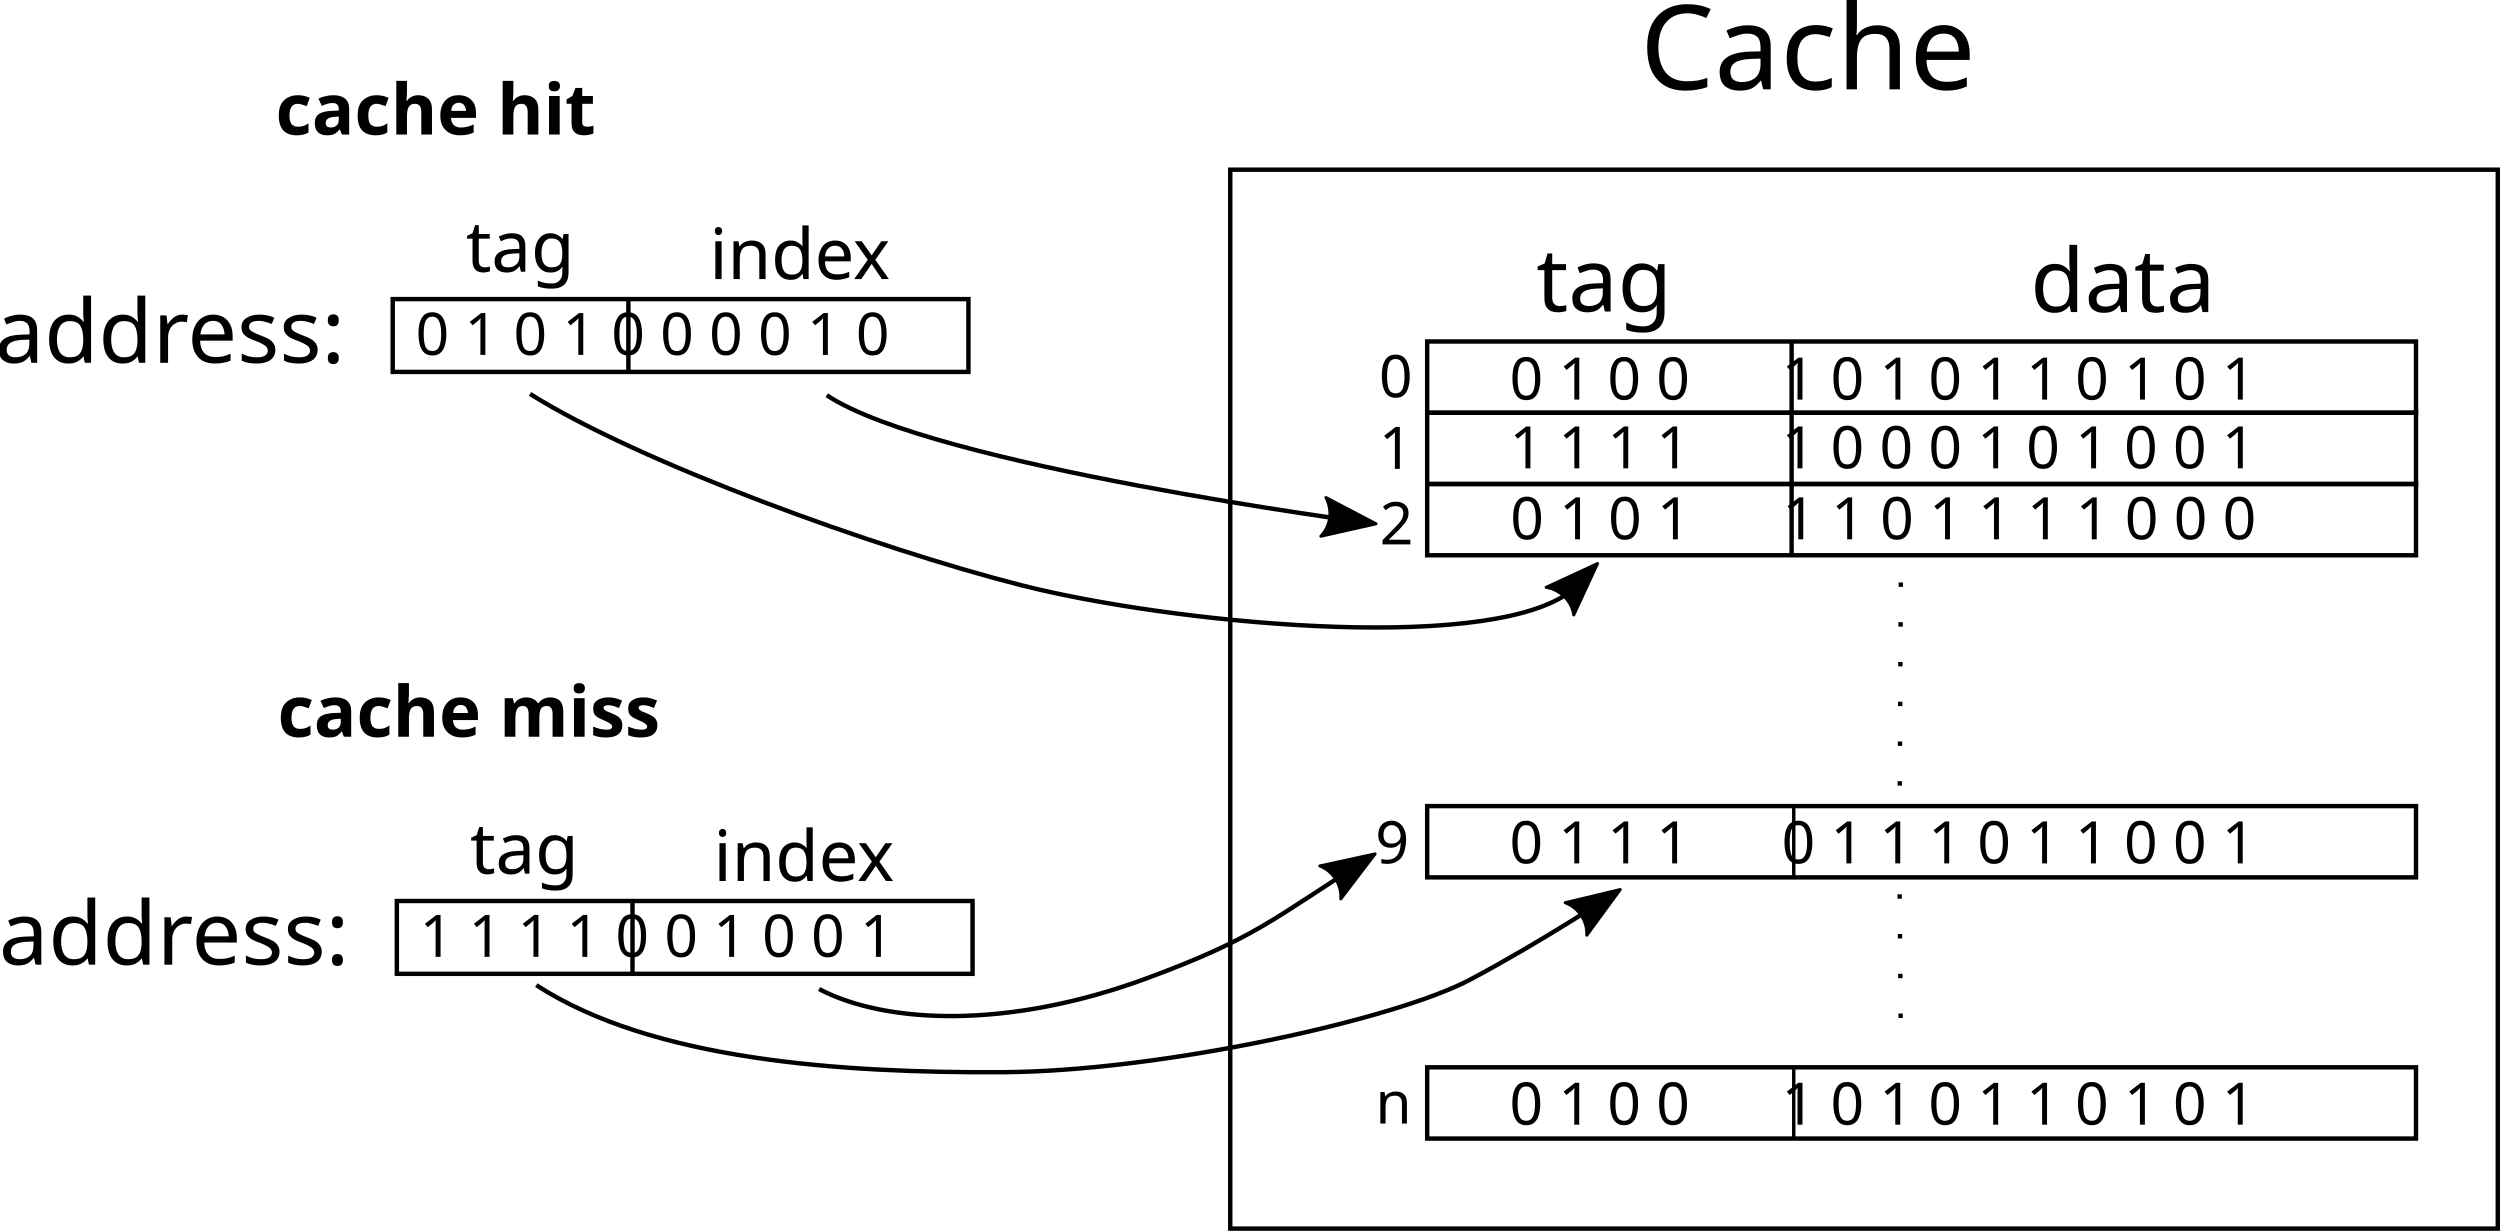
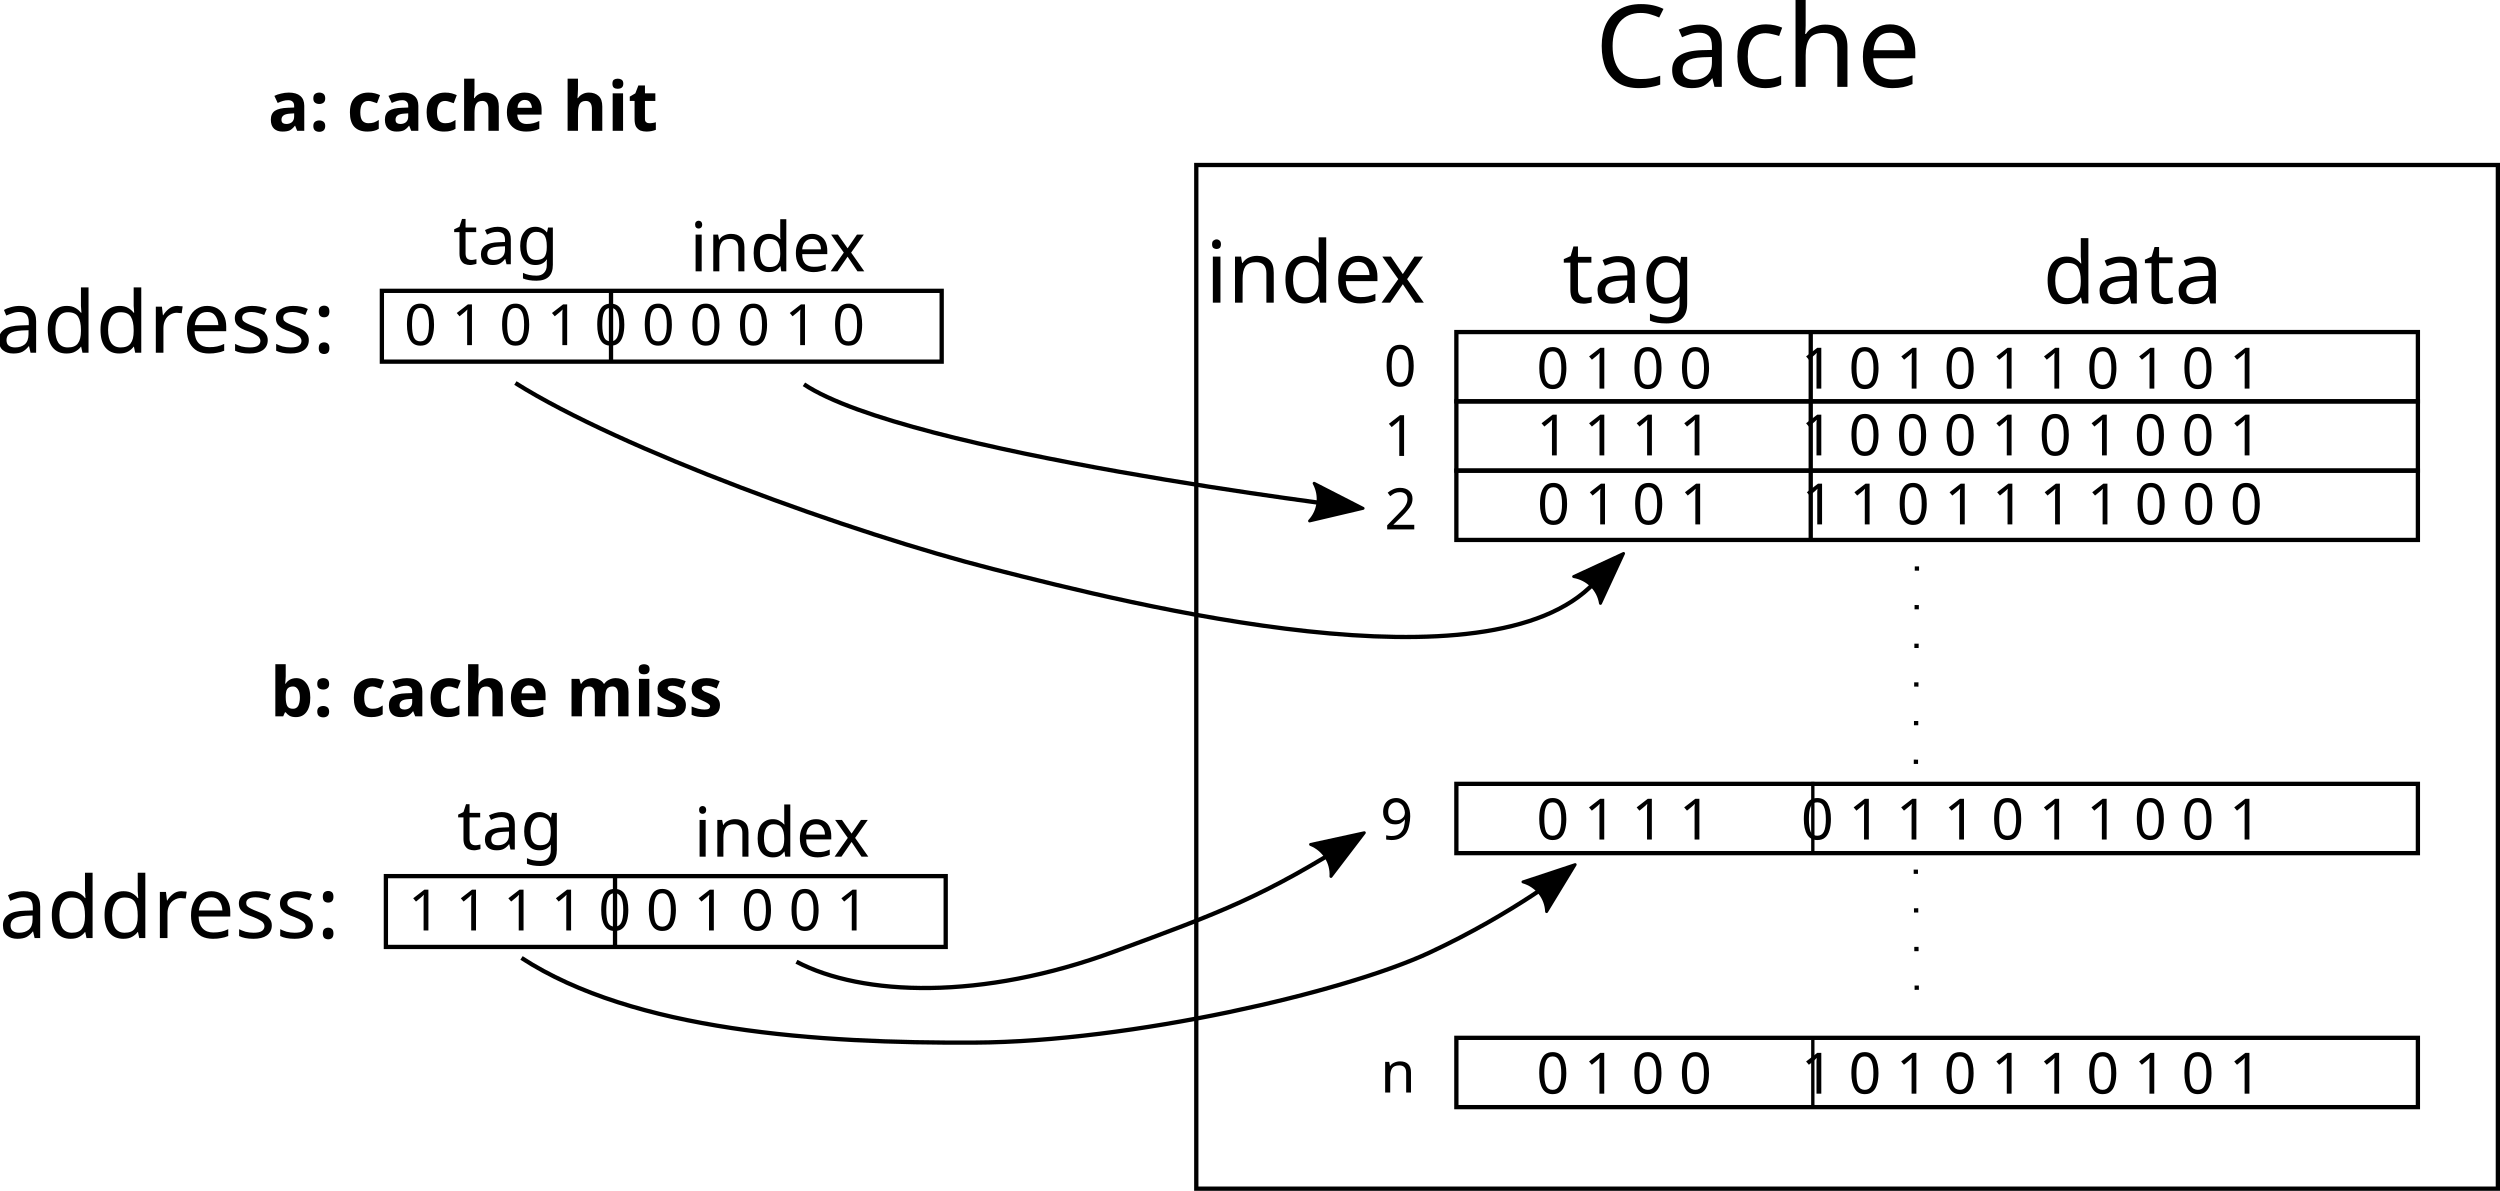
- <svg xmlns="http://www.w3.org/2000/svg" width="150.01mm" height="73.854mm" viewBox="0 0 150.01 73.854" version="1.1" id="svg8">
+ <svg xmlns="http://www.w3.org/2000/svg" width="154.27mm" height="73.483mm" viewBox="0 0 154.27 73.483" version="1.1" id="svg8">
  <defs id="defs2">
    <marker orient="auto" refY="0" refX="0" id="marker7310" style="overflow:visible">
      <path id="path7308" style="fill:#000000;fill-opacity:1;fill-rule:evenodd;stroke:#000000;stroke-width:0.625;stroke-linejoin:round;stroke-opacity:1" d="M 8.719,4.034 -2.207,0.016 8.719,-4.002 c -1.745,2.372 -1.735,5.617 -6e-7,8.035 z" transform="matrix(-1.1,0,0,-1.1,-1.1,0)" />
    </marker>
    <marker style="overflow:visible" id="marker7256" refX="0" refY="0" orient="auto">
      <path transform="matrix(-1.1,0,0,-1.1,-1.1,0)" d="M 8.719,4.034 -2.207,0.016 8.719,-4.002 c -1.745,2.372 -1.735,5.617 -6e-7,8.035 z" style="fill:#000000;fill-opacity:1;fill-rule:evenodd;stroke:#000000;stroke-width:0.625;stroke-linejoin:round;stroke-opacity:1" id="path7254" />
    </marker>
    <marker orient="auto" refY="0" refX="0" id="marker4638" style="overflow:visible">
      <path id="path4636" style="fill:#000000;fill-opacity:1;fill-rule:evenodd;stroke:#000000;stroke-width:0.625;stroke-linejoin:round;stroke-opacity:1" d="M 8.719,4.034 -2.207,0.016 8.719,-4.002 c -1.745,2.372 -1.735,5.617 -6e-7,8.035 z" transform="matrix(-1.1,0,0,-1.1,-1.1,0)" />
    </marker>
    <marker style="overflow:visible" id="marker4590" refX="0" refY="0" orient="auto">
      <path transform="matrix(-1.1,0,0,-1.1,-1.1,0)" d="M 8.719,4.034 -2.207,0.016 8.719,-4.002 c -1.745,2.372 -1.735,5.617 -6e-7,8.035 z" style="fill:#000000;fill-opacity:1;fill-rule:evenodd;stroke:#000000;stroke-width:0.625;stroke-linejoin:round;stroke-opacity:1" id="path4588" />
    </marker>
    <marker style="overflow:visible" id="marker10211" refX="0" refY="0" orient="auto">
      <path transform="matrix(-1.1,0,0,-1.1,-1.1,0)" d="M 8.719,4.034 -2.207,0.016 8.719,-4.002 c -1.745,2.372 -1.735,5.617 -6e-7,8.035 z" style="fill:#000000;fill-opacity:1;fill-rule:evenodd;stroke:#000000;stroke-width:0.625;stroke-linejoin:round;stroke-opacity:1" id="path10209" />
    </marker>
    <marker orient="auto" refY="0" refX="0" id="Arrow2Lend" style="overflow:visible">
      <path id="path4879" style="fill:#000000;fill-opacity:1;fill-rule:evenodd;stroke:#000000;stroke-width:0.625;stroke-linejoin:round;stroke-opacity:1" d="M 8.719,4.034 -2.207,0.016 8.719,-4.002 c -1.745,2.372 -1.735,5.617 -6e-7,8.035 z" transform="matrix(-1.1,0,0,-1.1,-1.1,0)" />
    </marker>
  </defs>
  <g id="layer1" transform="translate(8.662443,-186.9744)">
-     <rect id="rect3680" width="76.057" height="63.54" x="65.158" y="197.156" style="fill:none;stroke:#000000;stroke-width:0.265;stroke-opacity:1" />
-     <rect style="fill:none;stroke:#000000;stroke-width:0.265;stroke-opacity:1" id="rect4487" width="59.334" height="4.276" x="76.974" y="207.465" />
-     <rect style="fill:none;stroke:#000000;stroke-width:0.265;stroke-opacity:1" id="rect4487-3" width="59.334" height="4.276" x="76.974" y="211.741" />
-     <rect style="fill:none;stroke:#000000;stroke-width:0.265;stroke-opacity:1" id="rect4487-6" width="59.334" height="4.276" x="76.974" y="216.017" />
-     <rect style="fill:none;stroke:#000000;stroke-width:0.265;stroke-opacity:1" id="rect4487-7" width="59.334" height="4.276" x="76.974" y="235.344" />
-     <rect style="fill:none;stroke:#000000;stroke-width:0.265;stroke-opacity:1" id="rect4487-7-5" width="59.334" height="4.276" x="76.974" y="251.017" />
-     <path style="fill:none;stroke:#000000;stroke-width:0.265px;stroke-linecap:butt;stroke-linejoin:miter;stroke-opacity:1" d="m 98.841,207.42 v 12.946" id="path4550" />
-     <text xml:space="preserve" style="font-style:normal;font-weight:normal;font-size:5.292px;line-height:1.25;font-family:sans-serif;letter-spacing:0px;word-spacing:0px;fill:#000000;fill-opacity:1;stroke:none;stroke-width:0.265" x="83.525" y="205.668" id="text4554">
-       <tspan id="tspan4552" x="83.525" y="205.668" style="font-size:5.292px;stroke-width:0.265">tag</tspan>
+     <rect id="rect3680" width="80.318" height="63.169" x="65.158" y="197.156" style="fill:none;stroke:#000000;stroke-width:0.265;stroke-opacity:1" />
+     <rect style="fill:none;stroke:#000000;stroke-width:0.265;stroke-opacity:1" id="rect4487" width="59.334" height="4.276" x="81.207" y="207.465" />
+     <rect style="fill:none;stroke:#000000;stroke-width:0.265;stroke-opacity:1" id="rect4487-3" width="59.334" height="4.276" x="81.207" y="211.741" />
+     <rect style="fill:none;stroke:#000000;stroke-width:0.265;stroke-opacity:1" id="rect4487-6" width="59.334" height="4.276" x="81.207" y="216.017" />
+     <rect style="fill:none;stroke:#000000;stroke-width:0.265;stroke-opacity:1" id="rect4487-7" width="59.334" height="4.276" x="81.207" y="235.344" />
+     <rect style="fill:none;stroke:#000000;stroke-width:0.265;stroke-opacity:1" id="rect4487-7-5" width="59.334" height="4.276" x="81.207" y="251.017" />
+     <path style="fill:none;stroke:#000000;stroke-width:0.265px;stroke-linecap:butt;stroke-linejoin:miter;stroke-opacity:1" d="m 103.074,207.42 v 12.946" id="path4550" />
+     <text xml:space="preserve" style="font-style:normal;font-weight:normal;font-size:5.292px;line-height:1.25;font-family:sans-serif;letter-spacing:0px;word-spacing:0px;fill:#000000;fill-opacity:1;stroke:none;stroke-width:0.265" x="87.758" y="205.668" id="text4554">
+       <tspan id="tspan4552" x="87.758" y="205.668" style="font-size:5.292px;stroke-width:0.265">tag</tspan>
    </text>
-     <text xml:space="preserve" style="font-style:normal;font-weight:normal;font-size:10.583px;line-height:1.25;font-family:sans-serif;letter-spacing:0px;word-spacing:0px;fill:#000000;fill-opacity:1;stroke:none;stroke-width:0.265" x="113.163" y="205.7" id="text4558">
-       <tspan id="tspan4556" x="113.163" y="205.7" style="font-size:5.292px;stroke-width:0.265">data</tspan>
+     <text xml:space="preserve" style="font-style:normal;font-weight:normal;font-size:10.583px;line-height:1.25;font-family:sans-serif;letter-spacing:0px;word-spacing:0px;fill:#000000;fill-opacity:1;stroke:none;stroke-width:0.265" x="117.396" y="205.7" id="text4558">
+       <tspan id="tspan4556" x="117.396" y="205.7" style="font-size:5.292px;stroke-width:0.265">data</tspan>
    </text>
-     <path style="fill:none;stroke:#000000;stroke-width:0.265;stroke-linecap:butt;stroke-linejoin:miter;stroke-miterlimit:4;stroke-dasharray:0.265, 2.12;stroke-dashoffset:0;stroke-opacity:1" d="m 105.394,221.925 -0.069,13.401" id="path4570" />
-     <path style="fill:none;stroke:#000000;stroke-width:0.265;stroke-linecap:butt;stroke-linejoin:miter;stroke-miterlimit:4;stroke-dasharray:0.265, 2.12;stroke-dashoffset:0;stroke-opacity:1" d="m 105.325,240.635 0.069,8.721" id="path4570-6" />
-     <text xml:space="preserve" style="font-style:normal;font-weight:normal;font-size:10.583px;line-height:1.25;font-family:sans-serif;letter-spacing:0px;word-spacing:0px;fill:#000000;fill-opacity:1;stroke:none;stroke-width:0.265" x="74.083" y="210.812" id="text4591">
-       <tspan id="tspan4589" x="74.083" y="210.812" style="font-size:3.528px;stroke-width:0.265">0</tspan>
+     <path style="fill:none;stroke:#000000;stroke-width:0.265;stroke-linecap:butt;stroke-linejoin:miter;stroke-miterlimit:4;stroke-dasharray:0.265, 2.12;stroke-dashoffset:0;stroke-opacity:1" d="m 109.627,221.925 -0.069,13.401" id="path4570" />
+     <path style="fill:none;stroke:#000000;stroke-width:0.265;stroke-linecap:butt;stroke-linejoin:miter;stroke-miterlimit:4;stroke-dasharray:0.265, 2.12;stroke-dashoffset:0;stroke-opacity:1" d="m 109.558,240.635 0.069,8.721" id="path4570-6" />
+     <text xml:space="preserve" style="font-style:normal;font-weight:normal;font-size:10.583px;line-height:1.25;font-family:sans-serif;letter-spacing:0px;word-spacing:0px;fill:#000000;fill-opacity:1;stroke:none;stroke-width:0.265" x="76.729" y="210.812" id="text4591">
+       <tspan id="tspan4589" x="76.729" y="210.812" style="font-size:3.528px;stroke-width:0.265">0</tspan>
    </text>
-     <text xml:space="preserve" style="font-style:normal;font-weight:normal;font-size:10.583px;line-height:1.25;font-family:sans-serif;letter-spacing:0px;word-spacing:0px;fill:#000000;fill-opacity:1;stroke:none;stroke-width:0.265" x="74.083" y="215.111" id="text4595">
-       <tspan id="tspan4593" x="74.083" y="215.111" style="font-size:3.528px;stroke-width:0.265">1</tspan>
+     <text xml:space="preserve" style="font-style:normal;font-weight:normal;font-size:10.583px;line-height:1.25;font-family:sans-serif;letter-spacing:0px;word-spacing:0px;fill:#000000;fill-opacity:1;stroke:none;stroke-width:0.265" x="76.729" y="215.111" id="text4595">
+       <tspan id="tspan4593" x="76.729" y="215.111" style="font-size:3.528px;stroke-width:0.265">1</tspan>
    </text>
-     <text xml:space="preserve" style="font-style:normal;font-weight:normal;font-size:10.583px;line-height:1.25;font-family:sans-serif;letter-spacing:0px;word-spacing:0px;fill:#000000;fill-opacity:1;stroke:none;stroke-width:0.265" x="74.121" y="219.638" id="text4595-2">
-       <tspan id="tspan4593-9" x="74.121" y="219.638" style="font-size:3.528px;stroke-width:0.265">2</tspan>
+     <text xml:space="preserve" style="font-style:normal;font-weight:normal;font-size:10.583px;line-height:1.25;font-family:sans-serif;letter-spacing:0px;word-spacing:0px;fill:#000000;fill-opacity:1;stroke:none;stroke-width:0.265" x="76.767" y="219.638" id="text4595-2">
+       <tspan id="tspan4593-9" x="76.767" y="219.638" style="font-size:3.528px;stroke-width:0.265">2</tspan>
    </text>
-     <text xml:space="preserve" style="font-style:normal;font-weight:normal;font-size:10.583px;line-height:1.25;font-family:sans-serif;letter-spacing:0px;word-spacing:0px;fill:#000000;fill-opacity:1;stroke:none;stroke-width:0.265" x="73.868" y="238.778" id="text4595-2-1">
-       <tspan id="tspan4593-9-2" x="73.868" y="238.778" style="font-size:3.528px;stroke-width:0.265">9</tspan>
+     <text xml:space="preserve" style="font-style:normal;font-weight:normal;font-size:10.583px;line-height:1.25;font-family:sans-serif;letter-spacing:0px;word-spacing:0px;fill:#000000;fill-opacity:1;stroke:none;stroke-width:0.265" x="76.514" y="238.778" id="text4595-2-1">
+       <tspan id="tspan4593-9-2" x="76.514" y="238.778" style="font-size:3.528px;stroke-width:0.265">9</tspan>
    </text>
-     <text xml:space="preserve" style="font-style:normal;font-weight:normal;font-size:10.583px;line-height:1.25;font-family:sans-serif;letter-spacing:0px;word-spacing:0px;fill:#000000;fill-opacity:1;stroke:none;stroke-width:0.265" x="73.868" y="254.388" id="text4595-2-1-7">
-       <tspan id="tspan4593-9-2-0" x="73.868" y="254.388" style="font-size:3.528px;stroke-width:0.265">n</tspan>
+     <text xml:space="preserve" style="font-style:normal;font-weight:normal;font-size:10.583px;line-height:1.25;font-family:sans-serif;letter-spacing:0px;word-spacing:0px;fill:#000000;fill-opacity:1;stroke:none;stroke-width:0.265" x="76.514" y="254.388" id="text4595-2-1-7">
+       <tspan id="tspan4593-9-2-0" x="76.514" y="254.388" style="font-size:3.528px;stroke-width:0.265">n</tspan>
    </text>
    <rect style="fill:none;stroke:#000000;stroke-width:0.265;stroke-opacity:1" id="rect4487-7-9" width="34.545" height="4.37" x="14.902" y="204.921" />
    <path style="fill:none;stroke:#000000;stroke-width:0.265px;stroke-linecap:butt;stroke-linejoin:miter;stroke-opacity:1" d="m 29.042,204.814 v 4.397" id="path4668" />
    <text xml:space="preserve" style="font-style:normal;font-weight:normal;font-size:7.056px;line-height:1.25;font-family:sans-serif;letter-spacing:0px;word-spacing:0px;fill:#000000;fill-opacity:1;stroke:none;stroke-width:0.265" x="-8.98" y="208.743" id="text4672">
      <tspan id="tspan4670" x="-8.98" y="208.743" style="font-size:5.292px;stroke-width:0.265">address:</tspan>
    </text>
    <text xml:space="preserve" style="font-style:normal;font-weight:normal;font-size:10.583px;line-height:1.25;font-family:sans-serif;letter-spacing:0px;word-spacing:0px;fill:#000000;fill-opacity:1;stroke:none;stroke-width:0.265" x="33.901" y="203.721" id="text4676">
      <tspan id="tspan4674" x="33.901" y="203.721" style="font-size:4.233px;stroke-width:0.265">index</tspan>
    </text>
    <text xml:space="preserve" style="font-style:normal;font-weight:normal;font-size:10.583px;line-height:1.25;font-family:sans-serif;letter-spacing:0px;word-spacing:0px;fill:#000000;fill-opacity:1;stroke:none;stroke-width:0.265" x="19.299" y="203.285" id="text4680">
      <tspan id="tspan4678" x="19.299" y="203.285" style="font-size:4.233px;stroke-width:0.265">tag</tspan>
    </text>
    <text xml:space="preserve" style="font-style:normal;font-weight:normal;font-size:10.583px;line-height:1.25;font-family:sans-serif;letter-spacing:0px;word-spacing:0px;fill:#000000;fill-opacity:1;stroke:none;stroke-width:0.265" x="16.277" y="208.275" id="text4686">
      <tspan id="tspan4684" x="16.277" y="208.275" style="font-size:3.528px;stroke-width:0.265">0 1 0 1 0 0 0 0 1 0 </tspan>
    </text>
-     <path style="fill:none;stroke:#000000;stroke-width:0.206px;stroke-linecap:butt;stroke-linejoin:miter;stroke-opacity:1" d="m 98.97,239.723 v -4.503" id="path4550-3" />
-     <path style="fill:none;stroke:#000000;stroke-width:0.206px;stroke-linecap:butt;stroke-linejoin:miter;stroke-opacity:1" d="m 98.97,255.325 10e-7,-4.199" id="path4550-3-6" />
+     <path style="fill:none;stroke:#000000;stroke-width:0.206px;stroke-linecap:butt;stroke-linejoin:miter;stroke-opacity:1" d="m 103.203,239.723 v -4.503" id="path4550-3" />
+     <path style="fill:none;stroke:#000000;stroke-width:0.206px;stroke-linecap:butt;stroke-linejoin:miter;stroke-opacity:1" d="m 103.203,255.325 v -4.199" id="path4550-3-6" />
    <text xml:space="preserve" style="font-style:normal;font-weight:normal;font-size:7.056px;line-height:1.25;font-family:sans-serif;letter-spacing:0px;word-spacing:0px;fill:#000000;fill-opacity:1;stroke:none;stroke-width:0.265" x="89.739" y="192.335" id="text4672-0">
      <tspan id="tspan4670-6" x="89.739" y="192.335" style="font-size:7.056px;stroke-width:0.265">Cache</tspan>
    </text>
-     <text xml:space="preserve" style="font-style:normal;font-weight:normal;font-size:10.583px;line-height:1.25;font-family:sans-serif;letter-spacing:0px;word-spacing:0px;fill:#000000;fill-opacity:1;stroke:none;stroke-width:0.265" x="81" y="210.95" id="text4686-2">
-       <tspan id="tspan4684-6" x="81" y="210.95" style="font-size:3.528px;stroke-width:0.265"> 0 1 0 0      1 0 1 0 1 1 0 1 0 1 </tspan>
+     <text xml:space="preserve" style="font-style:normal;font-weight:normal;font-size:10.583px;line-height:1.25;font-family:sans-serif;letter-spacing:0px;word-spacing:0px;fill:#000000;fill-opacity:1;stroke:none;stroke-width:0.265" x="85.233" y="210.95" id="text4686-2">
+       <tspan id="tspan4684-6" x="85.233" y="210.95" style="font-size:3.528px;stroke-width:0.265"> 0 1 0 0      1 0 1 0 1 1 0 1 0 1 </tspan>
    </text>
-     <text xml:space="preserve" style="font-style:normal;font-weight:normal;font-size:10.583px;line-height:1.25;font-family:sans-serif;letter-spacing:0px;word-spacing:0px;fill:#000000;fill-opacity:1;stroke:none;stroke-width:0.265" x="81" y="215.076" id="text4686-2-7">
-       <tspan id="tspan4684-6-9" x="81" y="215.076" style="font-size:3.528px;stroke-width:0.265"> 1 1 1 1      1 0 0 0 1 0 1 0 0 1 </tspan>
+     <text xml:space="preserve" style="font-style:normal;font-weight:normal;font-size:10.583px;line-height:1.25;font-family:sans-serif;letter-spacing:0px;word-spacing:0px;fill:#000000;fill-opacity:1;stroke:none;stroke-width:0.265" x="85.233" y="215.076" id="text4686-2-7">
+       <tspan id="tspan4684-6-9" x="85.233" y="215.076" style="font-size:3.528px;stroke-width:0.265"> 1 1 1 1      1 0 0 0 1 0 1 0 0 1 </tspan>
    </text>
-     <text xml:space="preserve" style="font-style:normal;font-weight:normal;font-size:10.583px;line-height:1.25;font-family:sans-serif;letter-spacing:0px;word-spacing:0px;fill:#000000;fill-opacity:1;stroke:none;stroke-width:0.265" x="81.043" y="219.333" id="text4686-2-7-2">
-       <tspan id="tspan4684-6-9-0" x="81.043" y="219.333" style="font-size:3.528px;stroke-width:0.265"> 0 1 0 1      1 1 0 1 1 1 1 0 0 0 </tspan>
+     <text xml:space="preserve" style="font-style:normal;font-weight:normal;font-size:10.583px;line-height:1.25;font-family:sans-serif;letter-spacing:0px;word-spacing:0px;fill:#000000;fill-opacity:1;stroke:none;stroke-width:0.265" x="85.276" y="219.333" id="text4686-2-7-2">
+       <tspan id="tspan4684-6-9-0" x="85.276" y="219.333" style="font-size:3.528px;stroke-width:0.265"> 0 1 0 1      1 1 0 1 1 1 1 0 0 0 </tspan>
    </text>
-     <text xml:space="preserve" style="font-style:normal;font-weight:normal;font-size:10.583px;line-height:1.25;font-family:sans-serif;letter-spacing:0px;word-spacing:0px;fill:#000000;fill-opacity:1;stroke:none;stroke-width:0.265" x="80.996" y="238.782" id="text4686-2-7-2-2">
-       <tspan id="tspan4684-6-9-0-3" x="80.996" y="238.782" style="font-size:3.528px;stroke-width:0.265"> 0 1 1 1      0 1 1 1 0 1 1 0 0 1 </tspan>
+     <text xml:space="preserve" style="font-style:normal;font-weight:normal;font-size:10.583px;line-height:1.25;font-family:sans-serif;letter-spacing:0px;word-spacing:0px;fill:#000000;fill-opacity:1;stroke:none;stroke-width:0.265" x="85.229" y="238.782" id="text4686-2-7-2-2">
+       <tspan id="tspan4684-6-9-0-3" x="85.229" y="238.782" style="font-size:3.528px;stroke-width:0.265"> 0 1 1 1      0 1 1 1 0 1 1 0 0 1 </tspan>
    </text>
-     <text xml:space="preserve" style="font-style:normal;font-weight:normal;font-size:10.583px;line-height:1.25;font-family:sans-serif;letter-spacing:0px;word-spacing:0px;fill:#000000;fill-opacity:1;stroke:none;stroke-width:0.265" x="80.996" y="254.459" id="text4686-2-7-2-2-7">
-       <tspan id="tspan4684-6-9-0-3-5" x="80.996" y="254.459" style="font-size:3.528px;stroke-width:0.265"> 0 1 0 0      1 0 1 0 1 1 0 1 0 1 </tspan>
+     <text xml:space="preserve" style="font-style:normal;font-weight:normal;font-size:10.583px;line-height:1.25;font-family:sans-serif;letter-spacing:0px;word-spacing:0px;fill:#000000;fill-opacity:1;stroke:none;stroke-width:0.265" x="85.229" y="254.459" id="text4686-2-7-2-2-7">
+       <tspan id="tspan4684-6-9-0-3-5" x="85.229" y="254.459" style="font-size:3.528px;stroke-width:0.265"> 0 1 0 0      1 0 1 0 1 1 0 1 0 1 </tspan>
    </text>
    <text xml:space="preserve" style="font-style:normal;font-weight:normal;font-size:10.583px;line-height:1.25;font-family:sans-serif;letter-spacing:0px;word-spacing:0px;fill:#000000;fill-opacity:1;stroke:none;stroke-width:0.265" x="7.877" y="195.048" id="text7090">
-       <tspan id="tspan7088" x="7.877" y="195.048" style="font-style:normal;font-variant:normal;font-weight:bold;font-stretch:normal;font-size:4.233px;font-family:sans-serif;-inkscape-font-specification:'sans-serif Bold';stroke-width:0.265">cache hit</tspan>
+       <tspan id="tspan7088" x="7.877" y="195.048" style="font-style:normal;font-variant:normal;font-weight:bold;font-stretch:normal;font-size:4.233px;font-family:sans-serif;-inkscape-font-specification:'sans-serif Bold';stroke-width:0.265">a: cache hit</tspan>
    </text>
    <text xml:space="preserve" style="font-style:normal;font-weight:normal;font-size:10.583px;line-height:1.25;font-family:sans-serif;letter-spacing:0px;word-spacing:0px;fill:#000000;fill-opacity:1;stroke:none;stroke-width:0.265" x="7.999" y="231.178" id="text7090-0">
-       <tspan id="tspan7088-6" x="7.999" y="231.178" style="font-style:normal;font-variant:normal;font-weight:bold;font-stretch:normal;font-size:4.233px;font-family:sans-serif;-inkscape-font-specification:'sans-serif Bold';stroke-width:0.265">cache miss</tspan>
+       <tspan id="tspan7088-6" x="7.999" y="231.178" style="font-style:normal;font-variant:normal;font-weight:bold;font-stretch:normal;font-size:4.233px;font-family:sans-serif;-inkscape-font-specification:'sans-serif Bold';stroke-width:0.265">b: cache miss</tspan>
    </text>
-     <path style="fill:none;stroke:#000000;stroke-width:0.265;stroke-linecap:butt;stroke-linejoin:miter;stroke-opacity:1;stroke-miterlimit:4;stroke-dasharray:none;marker-end:url(#marker4590)" d="m 40.947,210.69 c 6.35,4.233 32.607,7.673 32.607,7.673" id="path3757" />
-     <path style="fill:none;stroke:#000000;stroke-width:0.265px;stroke-linecap:butt;stroke-linejoin:miter;stroke-opacity:1;marker-end:url(#marker4638)" d="m 23.141,210.611 c 6.54,4.115 20.731,9.253 29.481,11.481 8.75,2.228 27.48,4.129 32.775,0.504 l 1.552,-1.552" id="path4628" />
+     <path style="fill:none;stroke:#000000;stroke-width:0.265;stroke-linecap:butt;stroke-linejoin:miter;stroke-miterlimit:4;stroke-dasharray:none;stroke-opacity:1;marker-end:url(#marker4590)" d="m 40.947,210.69 c 6.35,4.233 34.154,7.616 34.154,7.616" id="path3757" />
+     <path style="fill:none;stroke:#000000;stroke-width:0.265px;stroke-linecap:butt;stroke-linejoin:miter;stroke-opacity:1;marker-end:url(#marker4638)" d="m 23.141,210.611 c 6.54,4.115 20.731,9.253 29.481,11.481 8.75,2.228 30.631,7.722 37.105,0.84 l 1.552,-1.552" id="path4628" />
    <rect style="fill:none;stroke:#000000;stroke-width:0.265;stroke-opacity:1" id="rect4487-7-9-3" width="34.545" height="4.37" x="15.15" y="241.038" />
    <path style="fill:none;stroke:#000000;stroke-width:0.265px;stroke-linecap:butt;stroke-linejoin:miter;stroke-opacity:1" d="m 29.29,240.93 v 4.397" id="path4668-6" />
    <text xml:space="preserve" style="font-style:normal;font-weight:normal;font-size:7.056px;line-height:1.25;font-family:sans-serif;letter-spacing:0px;word-spacing:0px;fill:#000000;fill-opacity:1;stroke:none;stroke-width:0.265" x="-8.732" y="244.859" id="text4672-7">
      <tspan id="tspan4670-5" x="-8.732" y="244.859" style="font-size:5.292px;stroke-width:0.265">address:</tspan>
    </text>
    <text xml:space="preserve" style="font-style:normal;font-weight:normal;font-size:10.583px;line-height:1.25;font-family:sans-serif;letter-spacing:0px;word-spacing:0px;fill:#000000;fill-opacity:1;stroke:none;stroke-width:0.265" x="34.149" y="239.837" id="text4676-3">
      <tspan id="tspan4674-5" x="34.149" y="239.837" style="font-size:4.233px;stroke-width:0.265">index</tspan>
    </text>
    <text xml:space="preserve" style="font-style:normal;font-weight:normal;font-size:10.583px;line-height:1.25;font-family:sans-serif;letter-spacing:0px;word-spacing:0px;fill:#000000;fill-opacity:1;stroke:none;stroke-width:0.265" x="19.548" y="239.402" id="text4680-6">
      <tspan id="tspan4678-2" x="19.548" y="239.402" style="font-size:4.233px;stroke-width:0.265">tag</tspan>
    </text>
    <text xml:space="preserve" style="font-style:normal;font-weight:normal;font-size:10.583px;line-height:1.25;font-family:sans-serif;letter-spacing:0px;word-spacing:0px;fill:#000000;fill-opacity:1;stroke:none;stroke-width:0.265" x="16.525" y="244.392" id="text4686-9">
      <tspan id="tspan4684-1" x="16.525" y="244.392" style="font-size:3.528px;stroke-width:0.265">1 1 1 1 0 0 1 0 0 1 </tspan>
    </text>
-     <path style="fill:none;stroke:#000000;stroke-width:0.265px;stroke-linecap:butt;stroke-linejoin:miter;stroke-opacity:1;marker-end:url(#marker7256)" d="m 40.485,246.322 c 4.068,2.129 11.422,2.399 19.645,-0.639 6.528,-2.412 7.476,-3.492 13.425,-7.278" id="path7246" />
-     <path style="fill:none;stroke:#000000;stroke-width:0.265px;stroke-linecap:butt;stroke-linejoin:miter;stroke-opacity:1;marker-end:url(#marker7310)" d="m 23.519,246.087 c 6.931,4.516 18.332,5.277 27.97,5.224 9.638,-0.053 23.634,-3.204 28.043,-5.545 4.409,-2.341 8.734,-5.216 8.734,-5.216" id="path7300" />
+     <path style="fill:none;stroke:#000000;stroke-width:0.265px;stroke-linecap:butt;stroke-linejoin:miter;stroke-opacity:1;marker-end:url(#marker7256)" d="m 40.485,246.322 c 4.068,2.129 11.422,2.399 19.645,-0.639 6.528,-2.412 9.154,-3.345 15.103,-7.13" id="path7246" />
+     <path style="fill:none;stroke:#000000;stroke-width:0.265px;stroke-linecap:butt;stroke-linejoin:miter;stroke-opacity:1;marker-end:url(#marker7310)" d="m 23.519,246.087 c 6.931,4.516 18.332,5.277 27.97,5.224 9.638,-0.053 22.799,-3.105 28.043,-5.545 5.244,-2.44 8.734,-5.216 8.734,-5.216" id="path7300" />
+     <text xml:space="preserve" style="font-style:normal;font-weight:normal;font-size:5.292px;line-height:1.25;font-family:sans-serif;letter-spacing:0px;word-spacing:0px;fill:#000000;fill-opacity:1;stroke:none;stroke-width:0.265" x="65.727" y="205.654" id="text4554-3">
+       <tspan id="tspan4552-6" x="65.727" y="205.654" style="font-size:5.292px;stroke-width:0.265">index</tspan>
+     </text>
  </g>
</svg>
